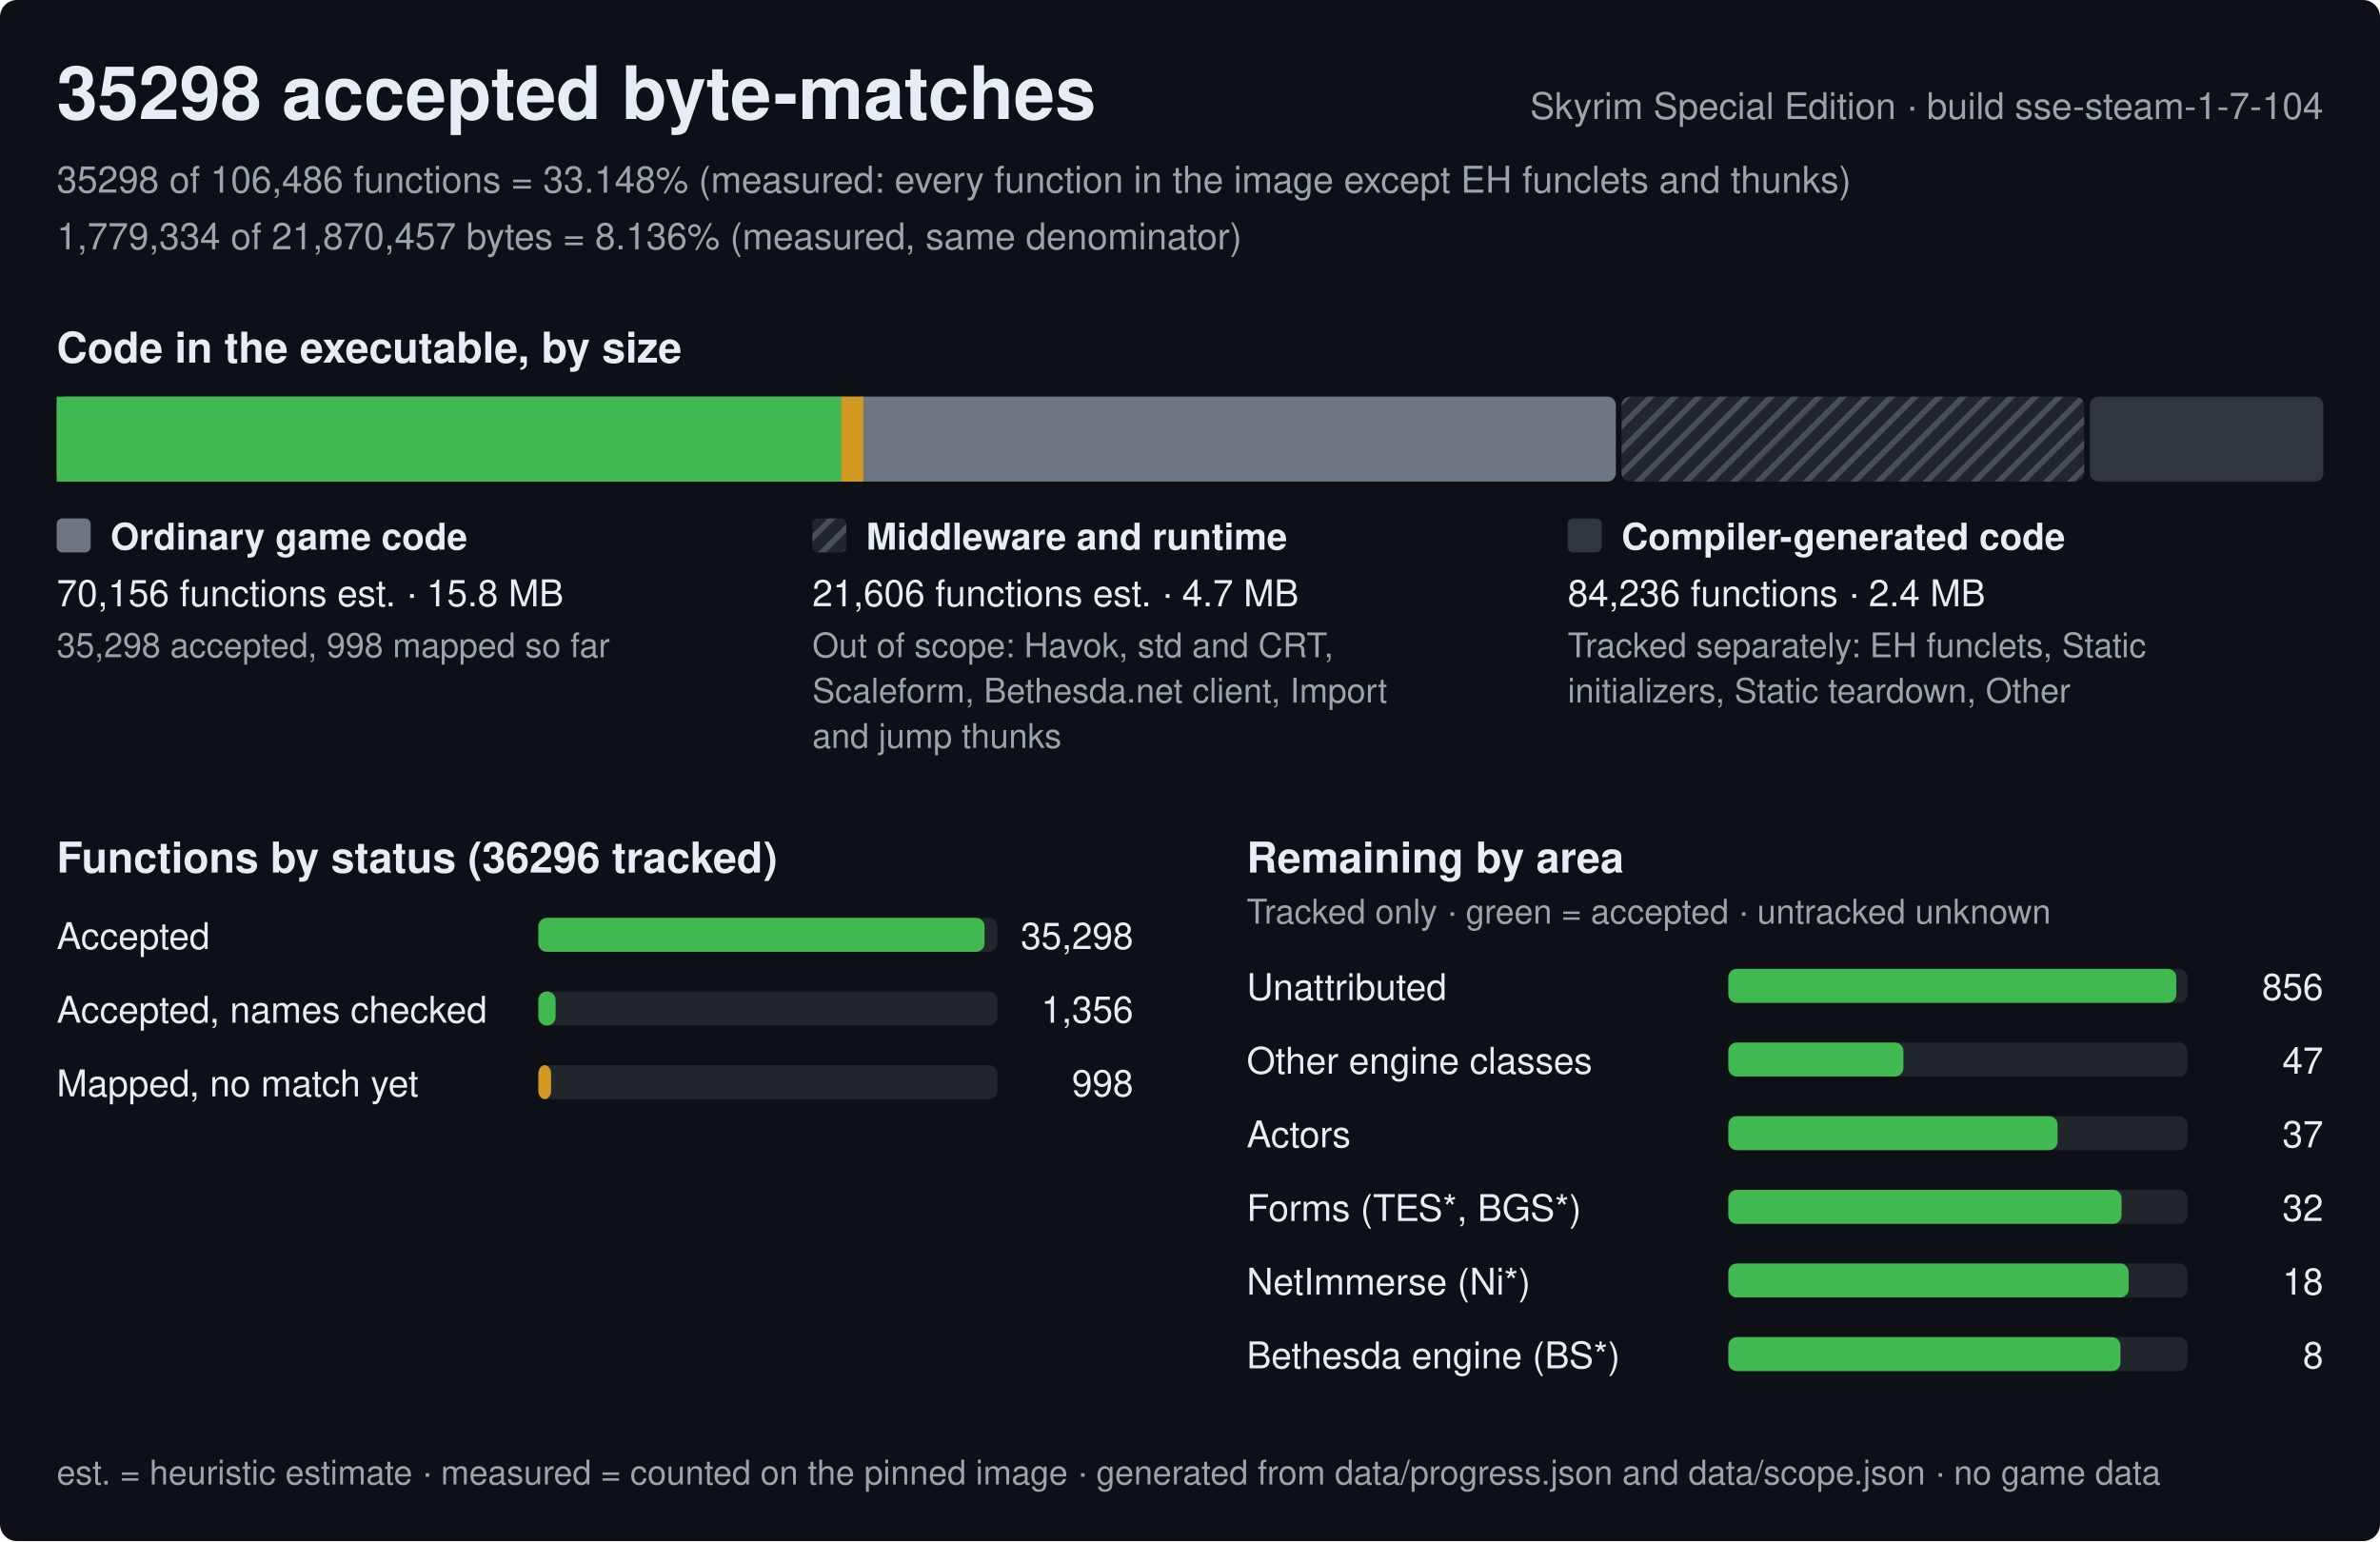
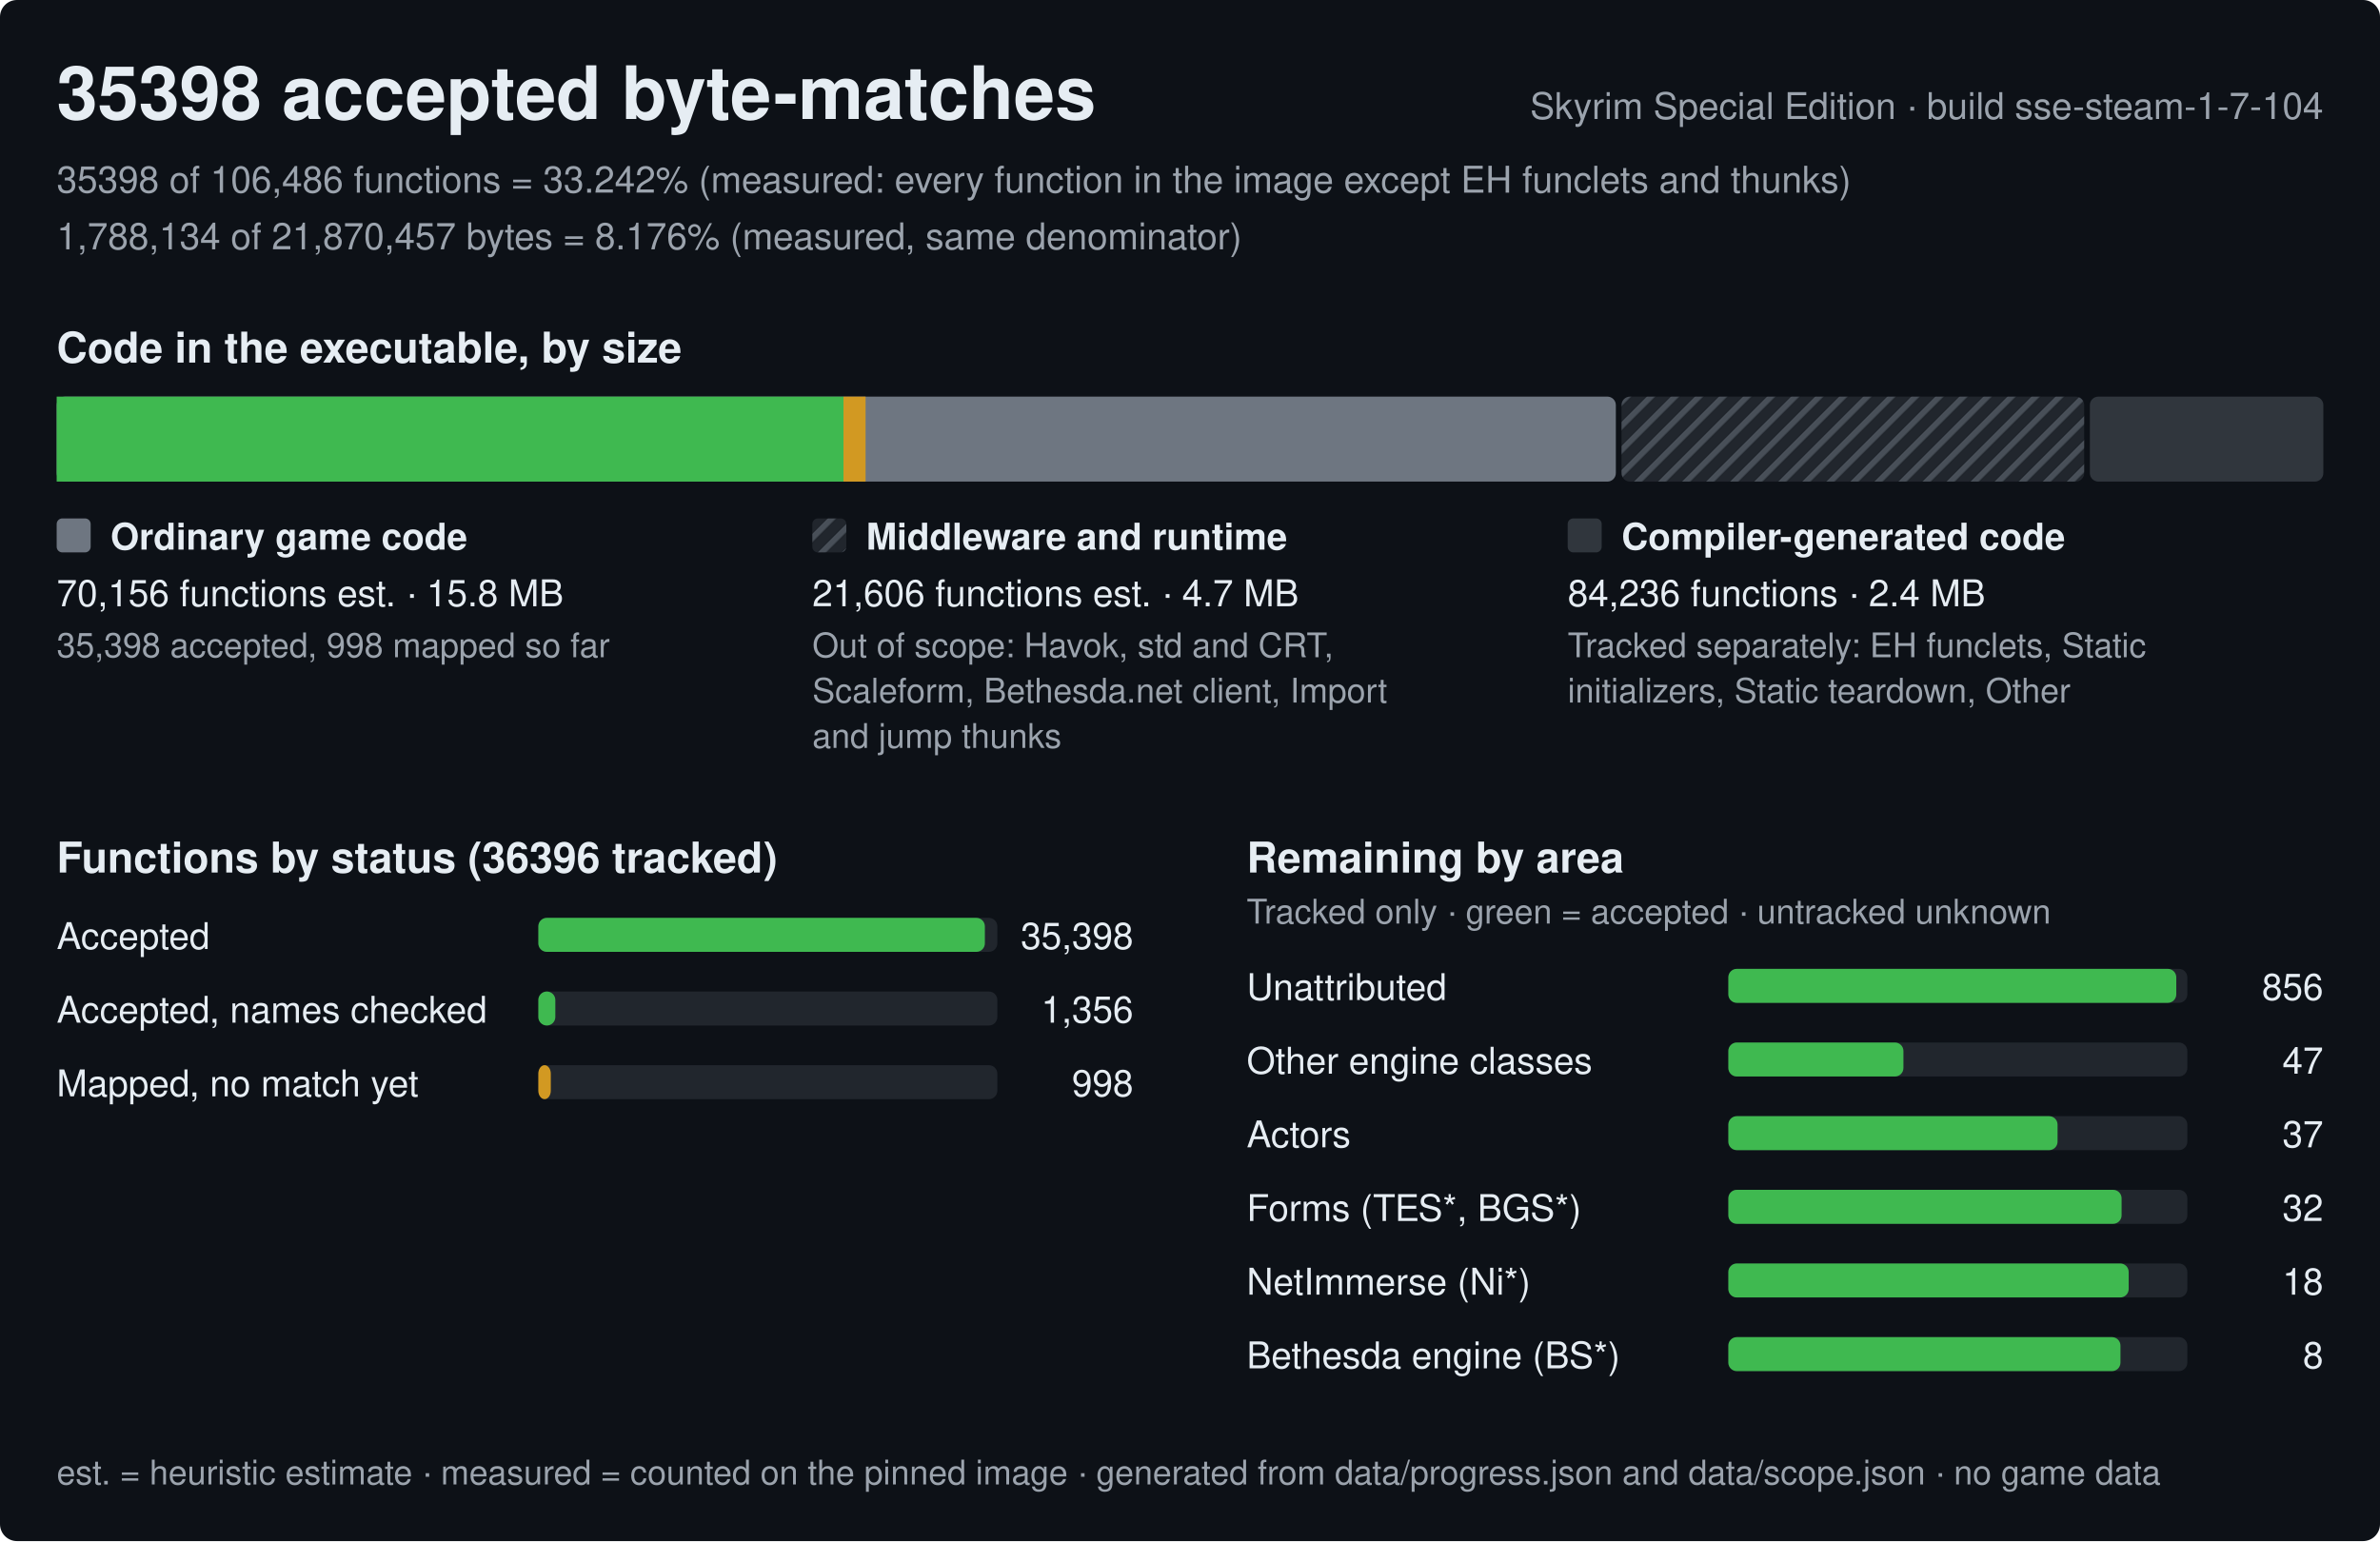
<svg xmlns="http://www.w3.org/2000/svg" width="840" height="544" viewBox="0 0 840 544" role="img" aria-label="Progress of the Skyrim Special Edition byte-matching reconstruction, build sse-steam-1-7-104">
  <style>text{font-family:-apple-system,BlinkMacSystemFont,'Segoe UI',Helvetica,Arial,sans-serif;fill:#e6edf3;white-space:pre}.h{font-size:26px;font-weight:600}.st{font-size:15px;font-weight:600}.lb{font-size:13px;font-weight:600}.bl{font-size:12px;font-weight:600;stroke:#0d1117;stroke-width:3px;paint-order:stroke;stroke-linejoin:round}.rl{font-size:13px}.fn{font-size:12px;fill:#9ba3ad}.mu{fill:#9ba3ad}</style>
  <defs>
    <pattern id="hx" width="6" height="6" patternUnits="userSpaceOnUse" patternTransform="rotate(45)">
      <rect width="6" height="6" fill="#21262d" />
      <rect width="2" height="6" fill="#484f58" />
    </pattern>
  </defs>
  <rect width="840" height="544" rx="6" fill="#0d1117" />
-   <text x="20" y="42" class="h">35298 accepted byte-matches</text>
+   <text x="20" y="42" class="h">35398 accepted byte-matches</text>
  <text x="820" y="42" class="rl mu" text-anchor="end">Skyrim Special Edition · build sse-steam-1-7-104</text>
-   <text x="20" y="68" class="rl mu">35298 of 106,486 functions = 33.148% (measured: every function in the image except EH funclets and thunks)</text>
-   <text x="20" y="88" class="rl mu">1,779,334 of 21,870,457 bytes = 8.136% (measured, same denominator)</text>
+   <text x="20" y="68" class="rl mu">35398 of 106,486 functions = 33.242% (measured: every function in the image except EH funclets and thunks)</text>
+   <text x="20" y="88" class="rl mu">1,788,134 of 21,870,457 bytes = 8.176% (measured, same denominator)</text>
  <text x="20" y="128" class="st">Code in the executable, by size</text>
  <rect x="20" y="140" width="550.3" height="30" rx="3" fill="#6e7681" />
-   <rect x="20" y="140" width="276.9" height="30" fill="#3fb950" />
-   <rect x="296.9" y="140" width="7.8" height="30" fill="#d29922" />
+   <rect x="20" y="140" width="277.7" height="30" fill="#3fb950" />
+   <rect x="297.7" y="140" width="7.8" height="30" fill="#d29922" />
  <rect x="572.3" y="140" width="163.3" height="30" rx="3" fill="url(#hx)" />
  <rect x="737.6" y="140" width="82.4" height="30" rx="3" fill="#30363d" />
  <rect x="20" y="183" width="12" height="12" rx="2" fill="#6e7681" />
  <text x="39" y="194" class="lb">Ordinary game code</text>
  <text x="20" y="214" class="rl">70,156 functions est. · 15.8 MB</text>
-   <text x="20" y="232" class="fn">35,298 accepted, 998 mapped so far</text>
+   <text x="20" y="232" class="fn">35,398 accepted, 998 mapped so far</text>
  <rect x="286.7" y="183" width="12" height="12" rx="2" fill="url(#hx)" />
  <text x="305.7" y="194" class="lb">Middleware and runtime</text>
  <text x="286.7" y="214" class="rl">21,606 functions est. · 4.7 MB</text>
  <text x="286.7" y="232" class="fn">Out of scope: Havok, std and CRT,</text>
  <text x="286.7" y="248" class="fn">Scaleform, Bethesda.net client, Import</text>
  <text x="286.7" y="264" class="fn">and jump thunks</text>
  <rect x="553.3" y="183" width="12" height="12" rx="2" fill="#30363d" />
  <text x="572.3" y="194" class="lb">Compiler-generated code</text>
  <text x="553.3" y="214" class="rl">84,236 functions · 2.4 MB</text>
  <text x="553.3" y="232" class="fn">Tracked separately: EH funclets, Static</text>
  <text x="553.3" y="248" class="fn">initializers, Static teardown, Other</text>
-   <text x="20" y="308" class="st">Functions by status (36296 tracked)</text>
+   <text x="20" y="308" class="st">Functions by status (36396 tracked)</text>
  <text x="20" y="335" class="rl">Accepted</text>
  <rect x="190" y="324" width="162.0" height="12" rx="3" fill="#21262d" />
-   <rect x="190" y="324" width="157.5" height="12" rx="3" fill="#3fb950" />
-   <text x="400.0" y="335" class="rl" text-anchor="end">35,298</text>
+   <rect x="190" y="324" width="157.6" height="12" rx="3" fill="#3fb950" />
+   <text x="400.0" y="335" class="rl" text-anchor="end">35,398</text>
  <text x="20" y="361" class="rl">Accepted, names checked</text>
  <rect x="190" y="350" width="162.0" height="12" rx="3" fill="#21262d" />
-   <rect x="190" y="350" width="6.1" height="12" rx="3" fill="#3fb950" />
+   <rect x="190" y="350" width="6" height="12" rx="3" fill="#3fb950" />
  <text x="400.0" y="361" class="rl" text-anchor="end">1,356</text>
  <text x="20" y="387" class="rl">Mapped, no match yet</text>
  <rect x="190" y="376" width="162.0" height="12" rx="3" fill="#21262d" />
-   <rect x="190" y="376" width="4.5" height="12" rx="3" fill="#d29922" />
+   <rect x="190" y="376" width="4.4" height="12" rx="3" fill="#d29922" />
  <text x="400.0" y="387" class="rl" text-anchor="end">998</text>
  <text x="440.0" y="308" class="st">Remaining by area</text>
  <text x="440.0" y="326" class="fn">Tracked only · green = accepted · untracked unknown</text>
  <text x="440.0" y="353" class="rl">Unattributed</text>
  <rect x="610.0" y="342" width="162.0" height="12" rx="3" fill="#21262d" />
  <rect x="610.0" y="342" width="158.1" height="12" rx="3" fill="#3fb950" />
  <text x="820.0" y="353" class="rl" text-anchor="end">856</text>
  <text x="440.0" y="379" class="rl">Other engine classes</text>
  <rect x="610.0" y="368" width="162.0" height="12" rx="3" fill="#21262d" />
  <rect x="610.0" y="368" width="61.8" height="12" rx="3" fill="#3fb950" />
  <text x="820.0" y="379" class="rl" text-anchor="end">47</text>
  <text x="440.0" y="405" class="rl">Actors</text>
  <rect x="610.0" y="394" width="162.0" height="12" rx="3" fill="#21262d" />
  <rect x="610.0" y="394" width="116.2" height="12" rx="3" fill="#3fb950" />
  <text x="820.0" y="405" class="rl" text-anchor="end">37</text>
  <text x="440.0" y="431" class="rl">Forms (TES*, BGS*)</text>
  <rect x="610.0" y="420" width="162.0" height="12" rx="3" fill="#21262d" />
  <rect x="610.0" y="420" width="138.8" height="12" rx="3" fill="#3fb950" />
  <text x="820.0" y="431" class="rl" text-anchor="end">32</text>
  <text x="440.0" y="457" class="rl">NetImmerse (Ni*)</text>
  <rect x="610.0" y="446" width="162.0" height="12" rx="3" fill="#21262d" />
  <rect x="610.0" y="446" width="141.3" height="12" rx="3" fill="#3fb950" />
  <text x="820.0" y="457" class="rl" text-anchor="end">18</text>
  <text x="440.0" y="483" class="rl">Bethesda engine (BS*)</text>
  <rect x="610.0" y="472" width="162.0" height="12" rx="3" fill="#21262d" />
  <rect x="610.0" y="472" width="138.4" height="12" rx="3" fill="#3fb950" />
  <text x="820.0" y="483" class="rl" text-anchor="end">8</text>
  <text x="20" y="524" class="fn">est. = heuristic estimate · measured = counted on the pinned image · generated from data/progress.json and data/scope.json · no game data</text>
</svg>
